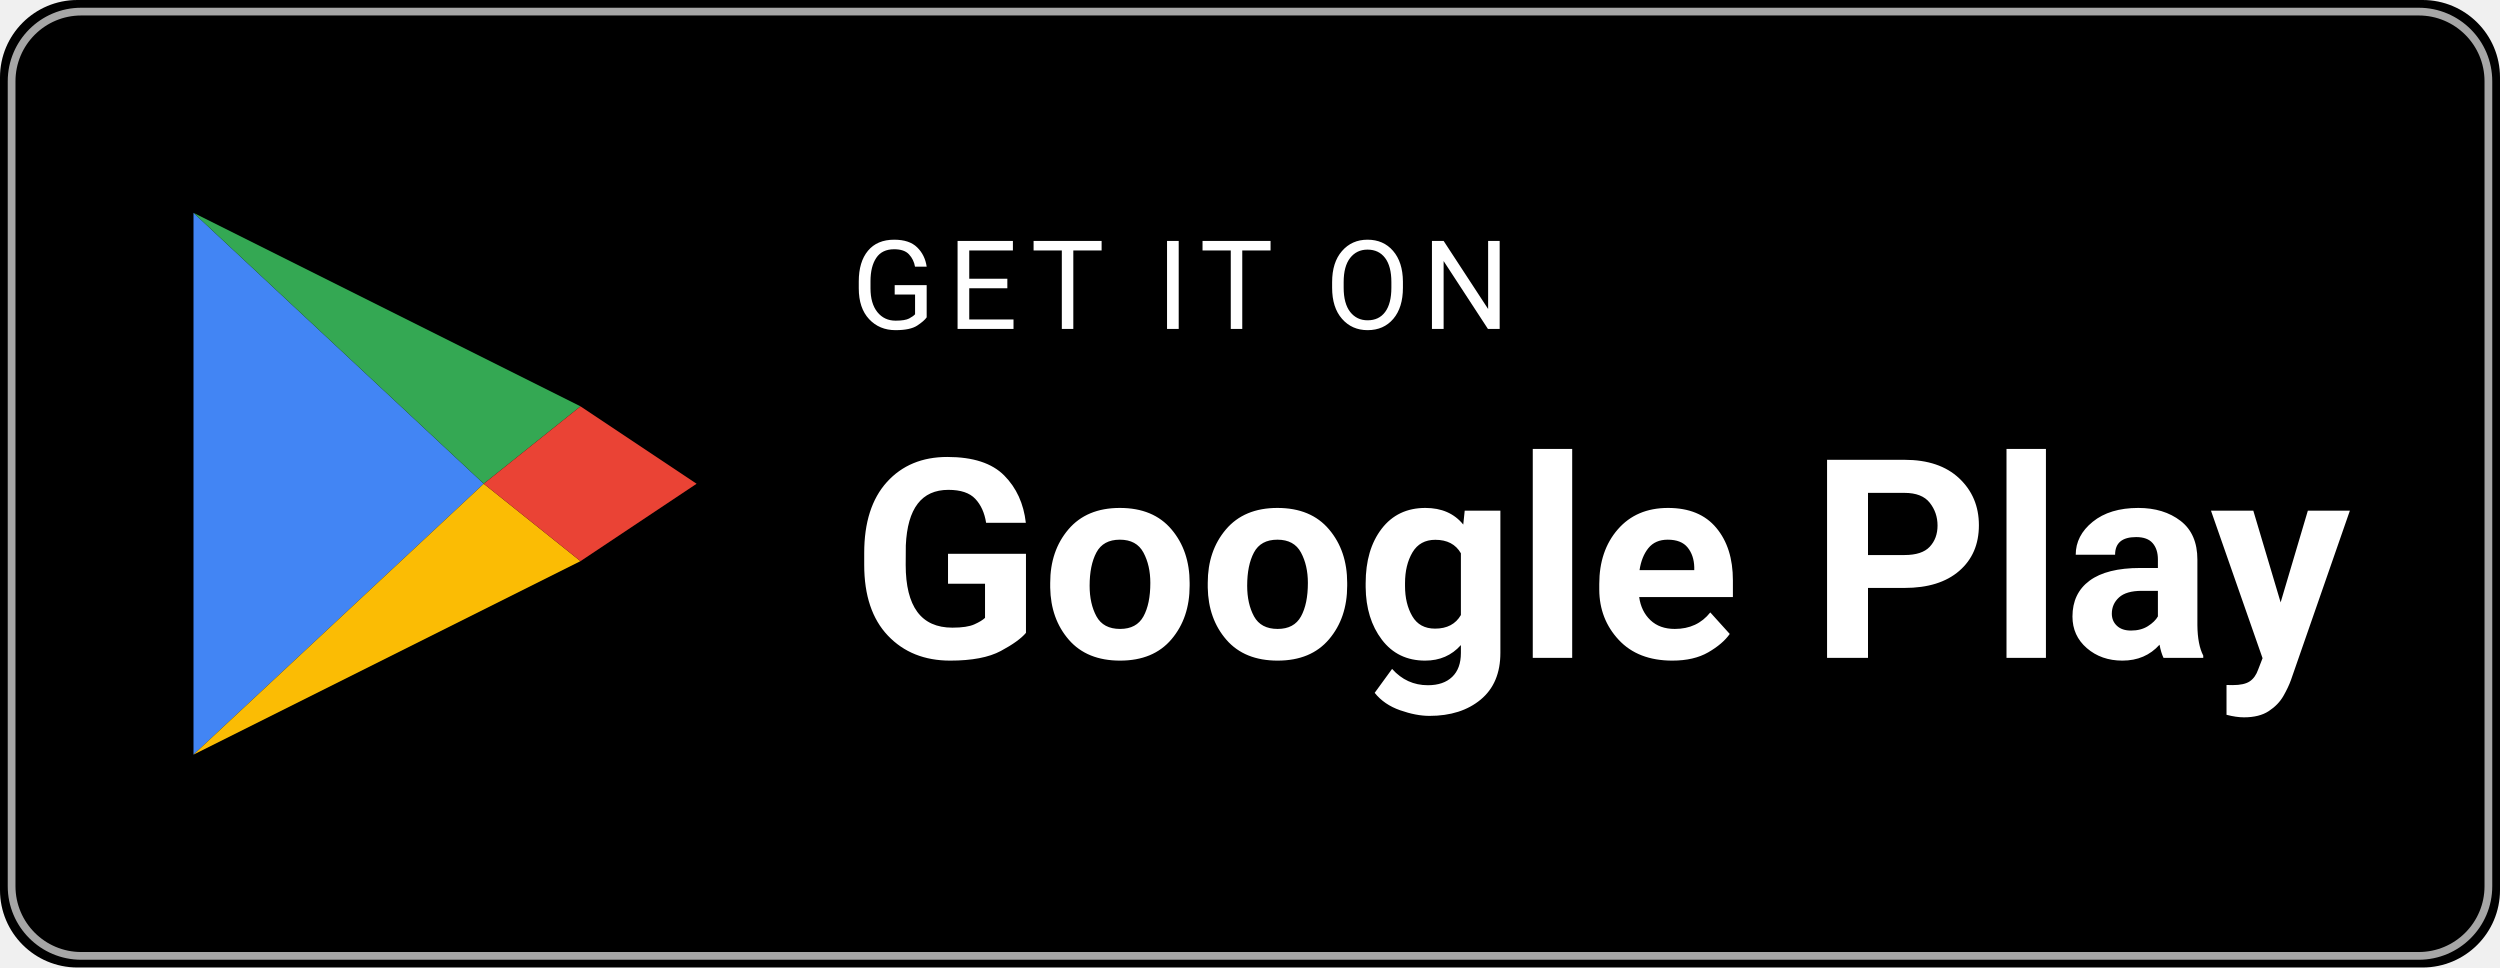
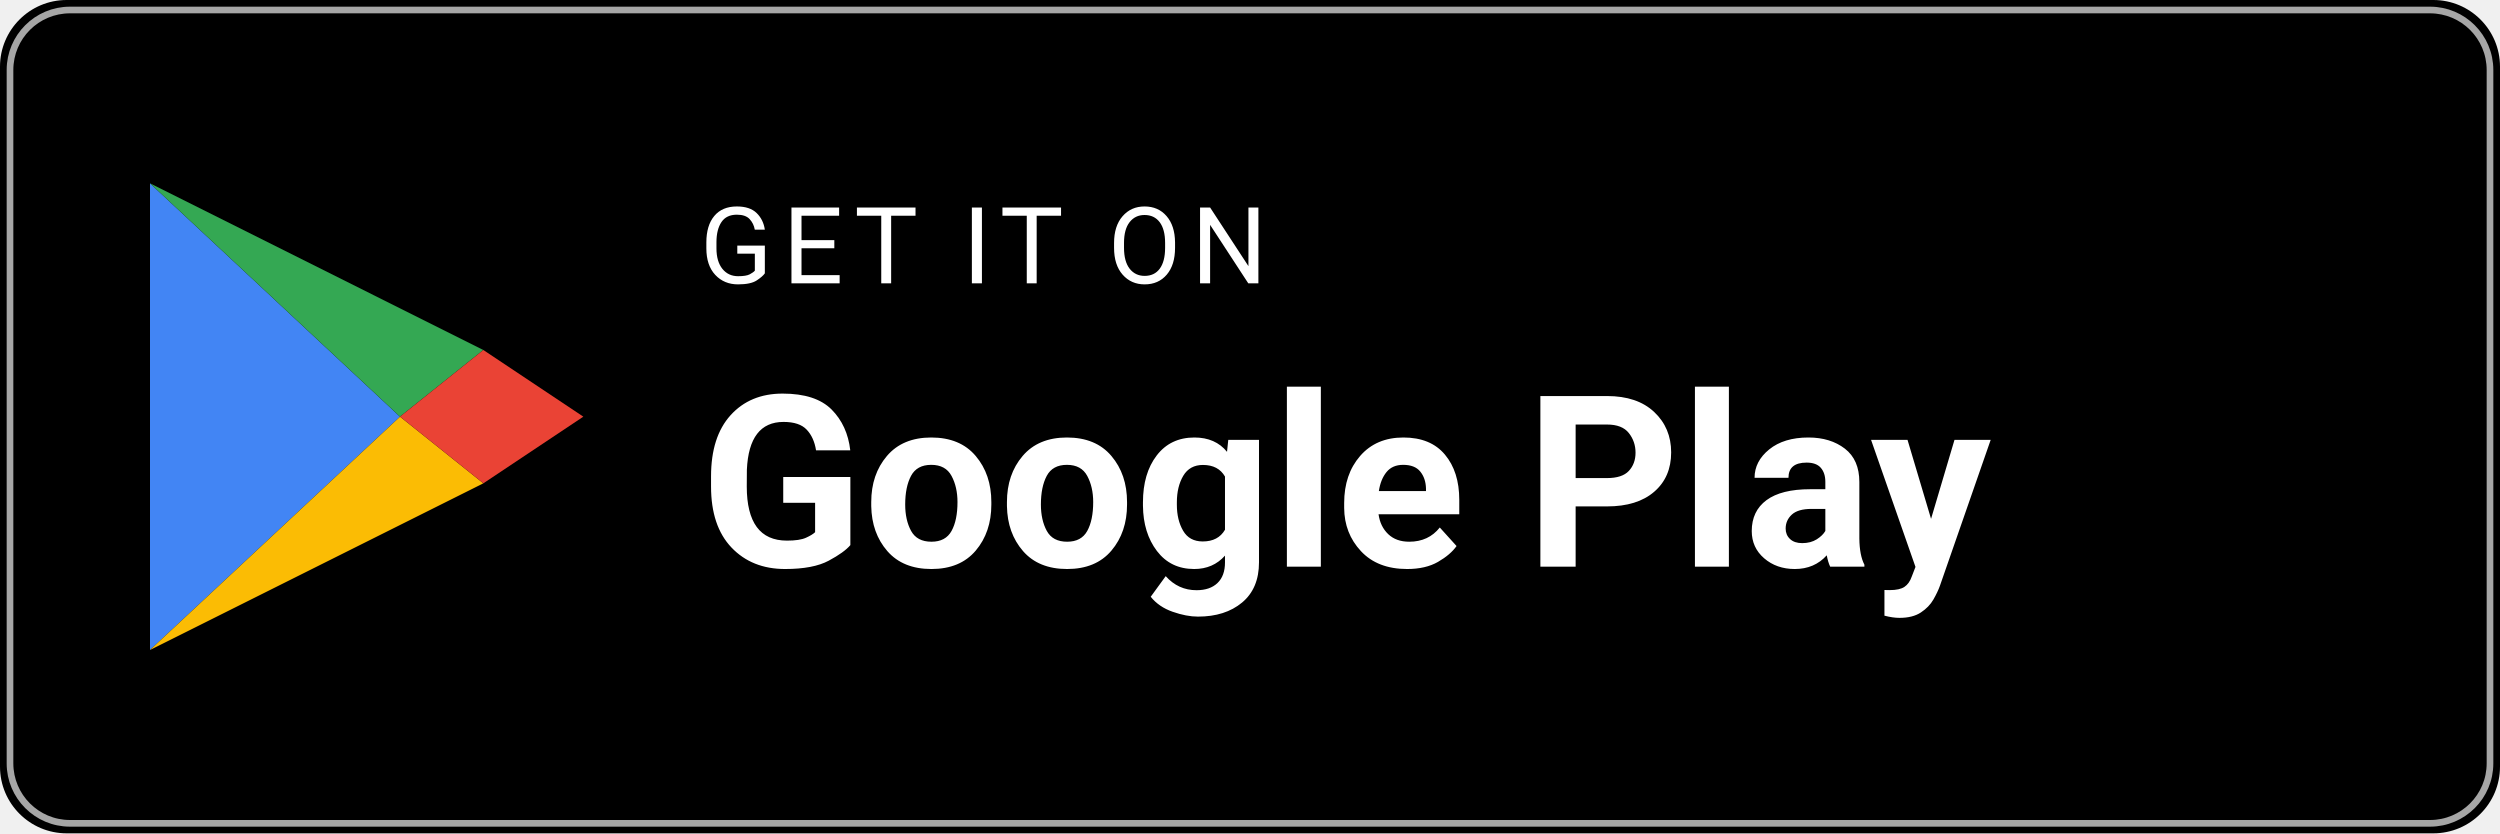
- <svg xmlns="http://www.w3.org/2000/svg" viewBox="0 0 646 250" width="646" height="250">
-   <rect width="646" height="250" rx="20" ry="20" fill="#000" />
-   <rect x="3" y="3" width="640" height="244" rx="18" ry="18" fill="none" stroke="#a6a6a6" stroke-width="2" />
-   <g transform="translate(50, 45)">
+ <svg xmlns="http://www.w3.org/2000/svg" viewBox="0 0 750 250" width="750" height="250">
+   <rect width="750" height="250" rx="20" ry="20" fill="#000" />
+   <rect x="3" y="3" width="744" height="244" rx="18" ry="18" fill="none" stroke="#a6a6a6" stroke-width="2" />
+   <g transform="translate(45, 45)">
    <path d="M0 10 L0 150 L75 80Z" fill="#4285F4" />
    <path d="M0 10 L100 60 L75 80Z" fill="#34A853" />
    <path d="M100 100 L75 80 L0 150Z" fill="#FBBC04" />
    <path d="M100 60 L75 80 L100 100 L130 80Z" fill="#EA4335" />
  </g>
-   <text x="220" y="85" fill="white" font-family="-apple-system, BlinkMacSystemFont, 'Segoe UI', Roboto, 'Helvetica Neue', Arial, sans-serif" font-size="32" font-weight="400" letter-spacing="3">GET IT ON</text>
-   <text x="220" y="170" fill="white" font-family="-apple-system, BlinkMacSystemFont, 'Segoe UI', Roboto, 'Helvetica Neue', Arial, sans-serif" font-size="72" font-weight="600">Google Play</text>
+   <text x="210" y="85" fill="white" font-family="-apple-system, BlinkMacSystemFont, 'Segoe UI', Roboto, 'Helvetica Neue', Arial, sans-serif" font-size="32" font-weight="400" letter-spacing="3">GET IT ON</text>
+   <text x="210" y="170" fill="white" font-family="-apple-system, BlinkMacSystemFont, 'Segoe UI', Roboto, 'Helvetica Neue', Arial, sans-serif" font-size="72" font-weight="600">Google Play</text>
</svg>
